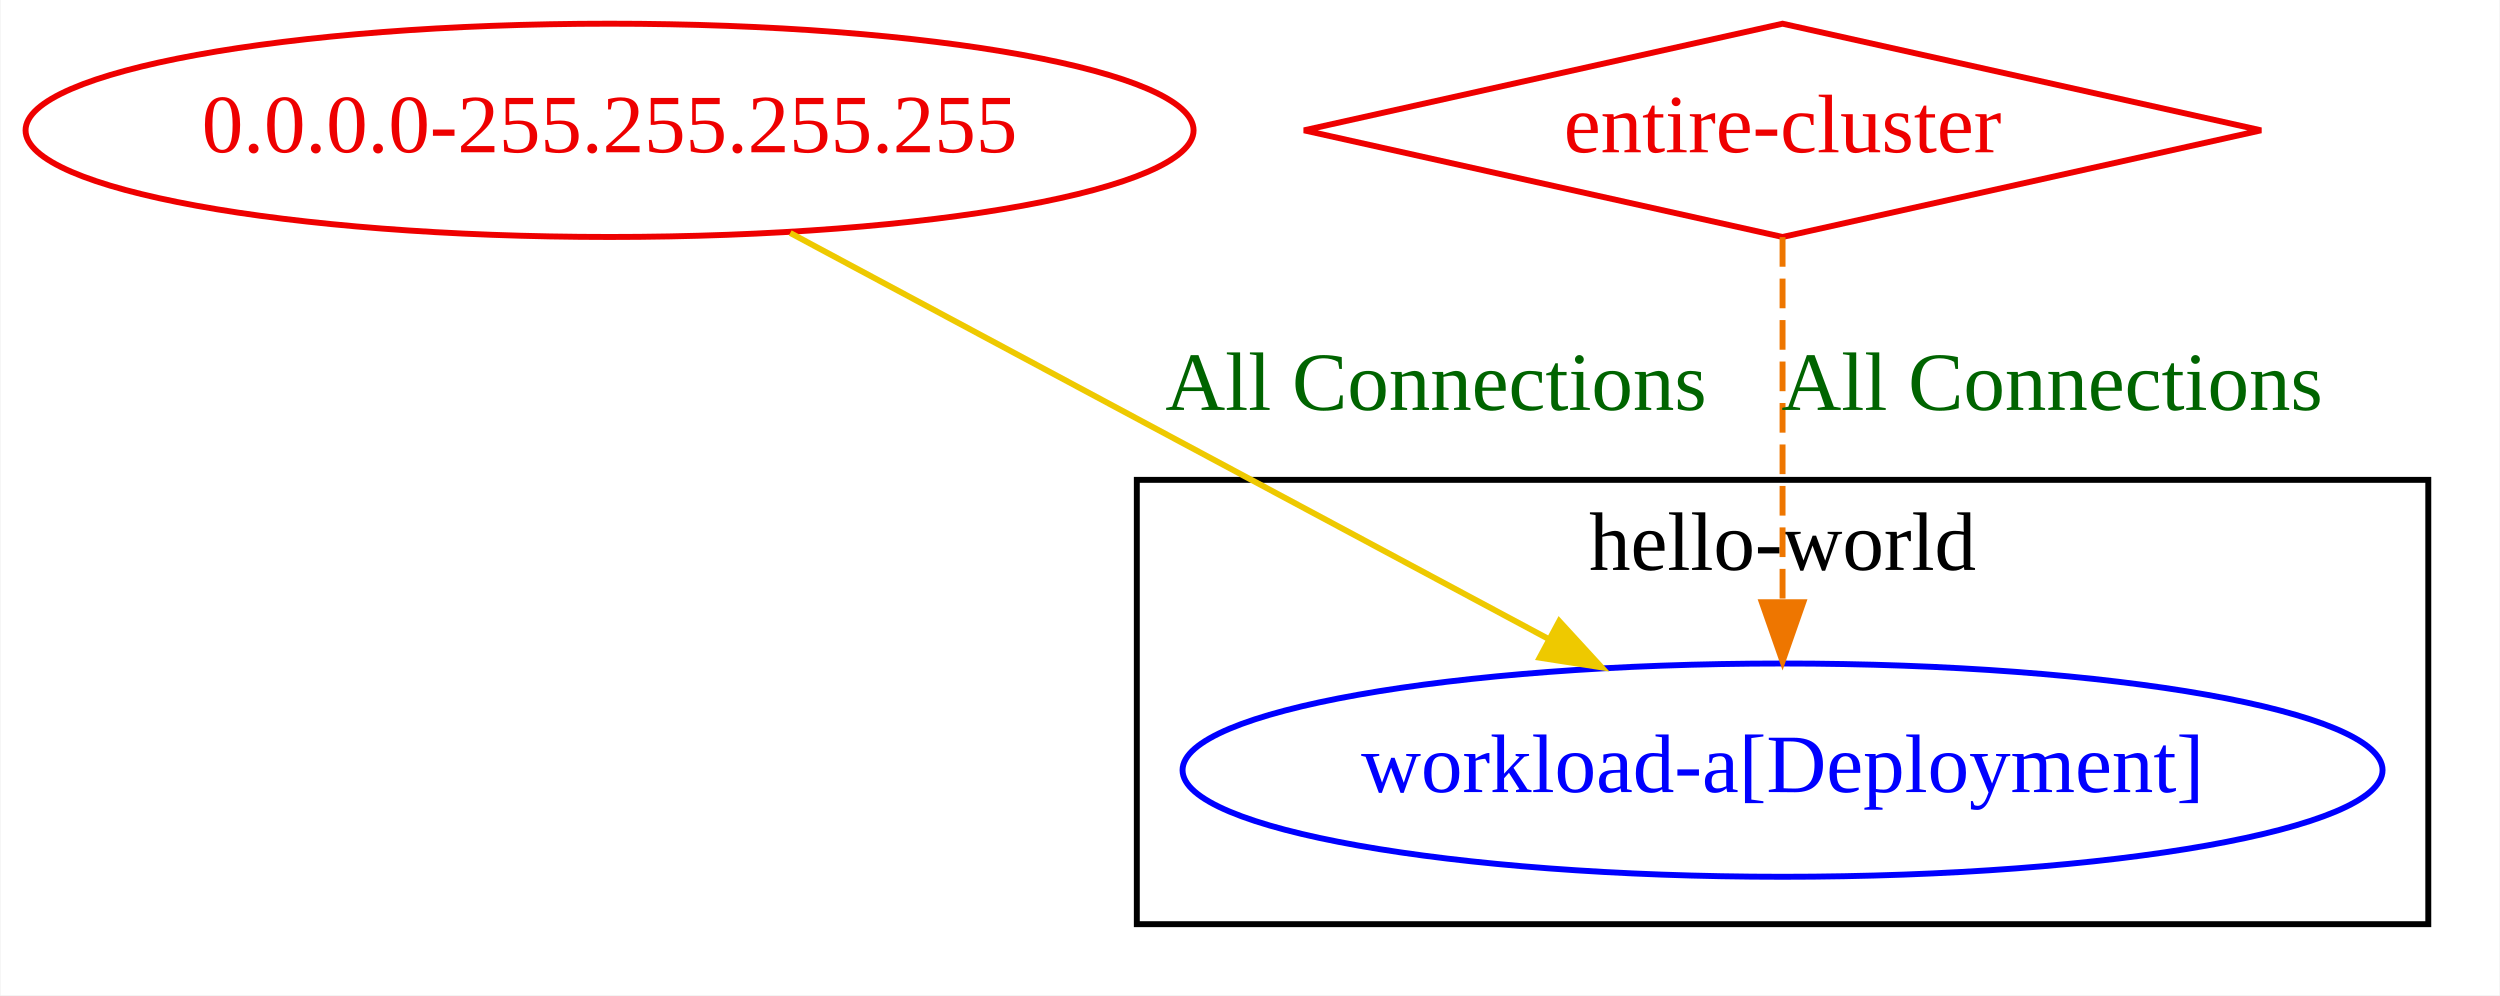
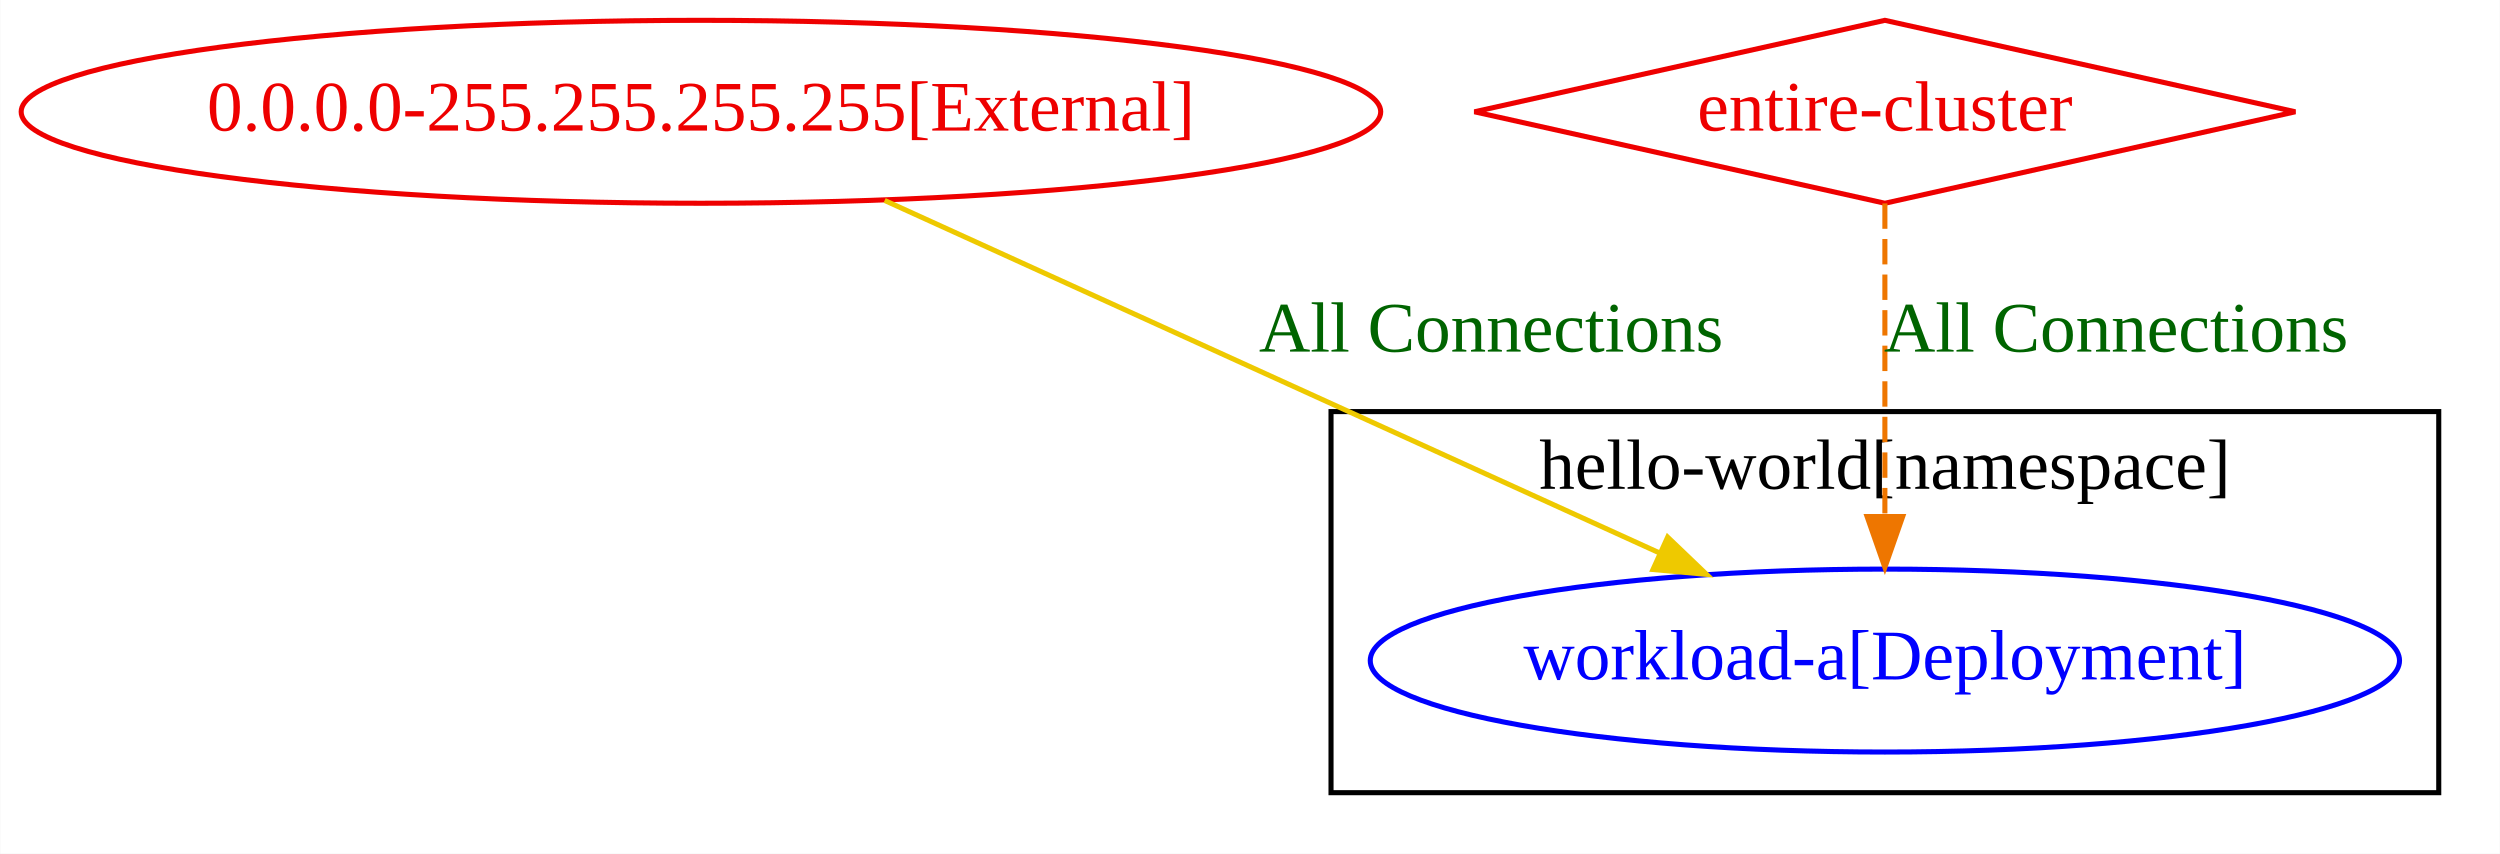
- <svg xmlns="http://www.w3.org/2000/svg" width="422pt" height="168pt" viewBox="0.00 0.00 421.79 168.00">
+ <svg xmlns="http://www.w3.org/2000/svg" width="492pt" height="168pt" viewBox="0.00 0.00 491.89 168.00">
  <g id="graph0" class="graph" transform="scale(1 1) rotate(0) translate(4 164)">
-     <polygon fill="white" stroke="transparent" points="-4,4 -4,-164 417.79,-164 417.79,4 -4,4" />
+     <polygon fill="white" stroke="transparent" points="-4,4 -4,-164 487.89,-164 487.89,4 -4,4" />
    <g id="clust1" class="cluster">
-       <polygon fill="none" stroke="black" points="187.79,-8 187.79,-83 405.79,-83 405.79,-8 187.79,-8" />
-       <text text-anchor="middle" x="296.79" y="-67.8" font-family="Times New Roman,serif" font-size="14.00">hello-world</text>
+       <polygon fill="none" stroke="black" points="257.89,-8 257.89,-83 475.89,-83 475.89,-8 257.89,-8" />
+       <text text-anchor="middle" x="366.89" y="-67.8" font-family="Times New Roman,serif" font-size="14.00">hello-world[namespace]</text>
    </g>
    <g id="node1" class="node">
-       <ellipse fill="none" stroke="blue" cx="296.79" cy="-34" rx="101.28" ry="18" />
-       <text text-anchor="middle" x="296.79" y="-30.3" font-family="Times New Roman,serif" font-size="14.00" fill="blue">workload-a[Deployment]</text>
+       <ellipse fill="none" stroke="blue" cx="366.89" cy="-34" rx="101.28" ry="18" />
+       <text text-anchor="middle" x="366.89" y="-30.3" font-family="Times New Roman,serif" font-size="14.00" fill="blue">workload-a[Deployment]</text>
    </g>
    <g id="node2" class="node">
-       <ellipse fill="none" stroke="#ee0000" cx="98.79" cy="-142" rx="98.58" ry="18" />
-       <text text-anchor="middle" x="98.79" y="-138.3" font-family="Times New Roman,serif" font-size="14.00" fill="#ee0000">0.0.0.0-255.255.255.255</text>
+       <ellipse fill="none" stroke="#ee0000" cx="133.89" cy="-142" rx="133.78" ry="18" />
+       <text text-anchor="middle" x="133.89" y="-138.3" font-family="Times New Roman,serif" font-size="14.00" fill="#ee0000">0.0.0.0-255.255.255.255[External]</text>
    </g>
    <g id="edge1" class="edge">
-       <path fill="none" stroke="#eec900" d="M129.29,-124.67C163.6,-106.31 219.41,-76.42 257.09,-56.25" />
-       <polygon fill="#eec900" stroke="#eec900" points="259.09,-59.15 266.25,-51.35 255.78,-52.98 259.09,-59.15" />
-       <text text-anchor="middle" x="238.29" y="-94.8" font-family="Times New Roman,serif" font-size="14.00" fill="darkgreen">All Connections</text>
+       <path fill="none" stroke="#eec900" d="M170.04,-124.55C211.12,-105.86 278.2,-75.35 322.45,-55.22" />
+       <polygon fill="#eec900" stroke="#eec900" points="324.14,-58.29 331.8,-50.96 321.25,-51.92 324.14,-58.29" />
+       <text text-anchor="middle" x="289.39" y="-94.8" font-family="Times New Roman,serif" font-size="14.00" fill="darkgreen">All Connections</text>
    </g>
    <g id="node3" class="node">
-       <polygon fill="none" stroke="#ee0000" points="296.79,-160 216.02,-142 296.79,-124 377.56,-142 296.79,-160" />
-       <text text-anchor="middle" x="296.79" y="-138.3" font-family="Times New Roman,serif" font-size="14.00" fill="#ee0000">entire-cluster</text>
+       <polygon fill="none" stroke="#ee0000" points="366.89,-160 286.12,-142 366.89,-124 447.66,-142 366.89,-160" />
+       <text text-anchor="middle" x="366.89" y="-138.3" font-family="Times New Roman,serif" font-size="14.00" fill="#ee0000">entire-cluster</text>
    </g>
    <g id="edge2" class="edge">
-       <path fill="none" stroke="#ee7600" stroke-dasharray="5,2" d="M296.79,-123.97C296.79,-107.38 296.79,-81.88 296.79,-62.43" />
-       <polygon fill="#ee7600" stroke="#ee7600" points="300.29,-62.34 296.79,-52.34 293.29,-62.34 300.29,-62.34" />
-       <text text-anchor="middle" x="342.29" y="-94.8" font-family="Times New Roman,serif" font-size="14.00" fill="darkgreen">All Connections</text>
+       <path fill="none" stroke="#ee7600" stroke-dasharray="5,2" d="M366.89,-123.97C366.89,-107.38 366.89,-81.88 366.89,-62.43" />
+       <polygon fill="#ee7600" stroke="#ee7600" points="370.39,-62.34 366.89,-52.34 363.39,-62.34 370.39,-62.34" />
+       <text text-anchor="middle" x="412.39" y="-94.8" font-family="Times New Roman,serif" font-size="14.00" fill="darkgreen">All Connections</text>
    </g>
  </g>
</svg>
